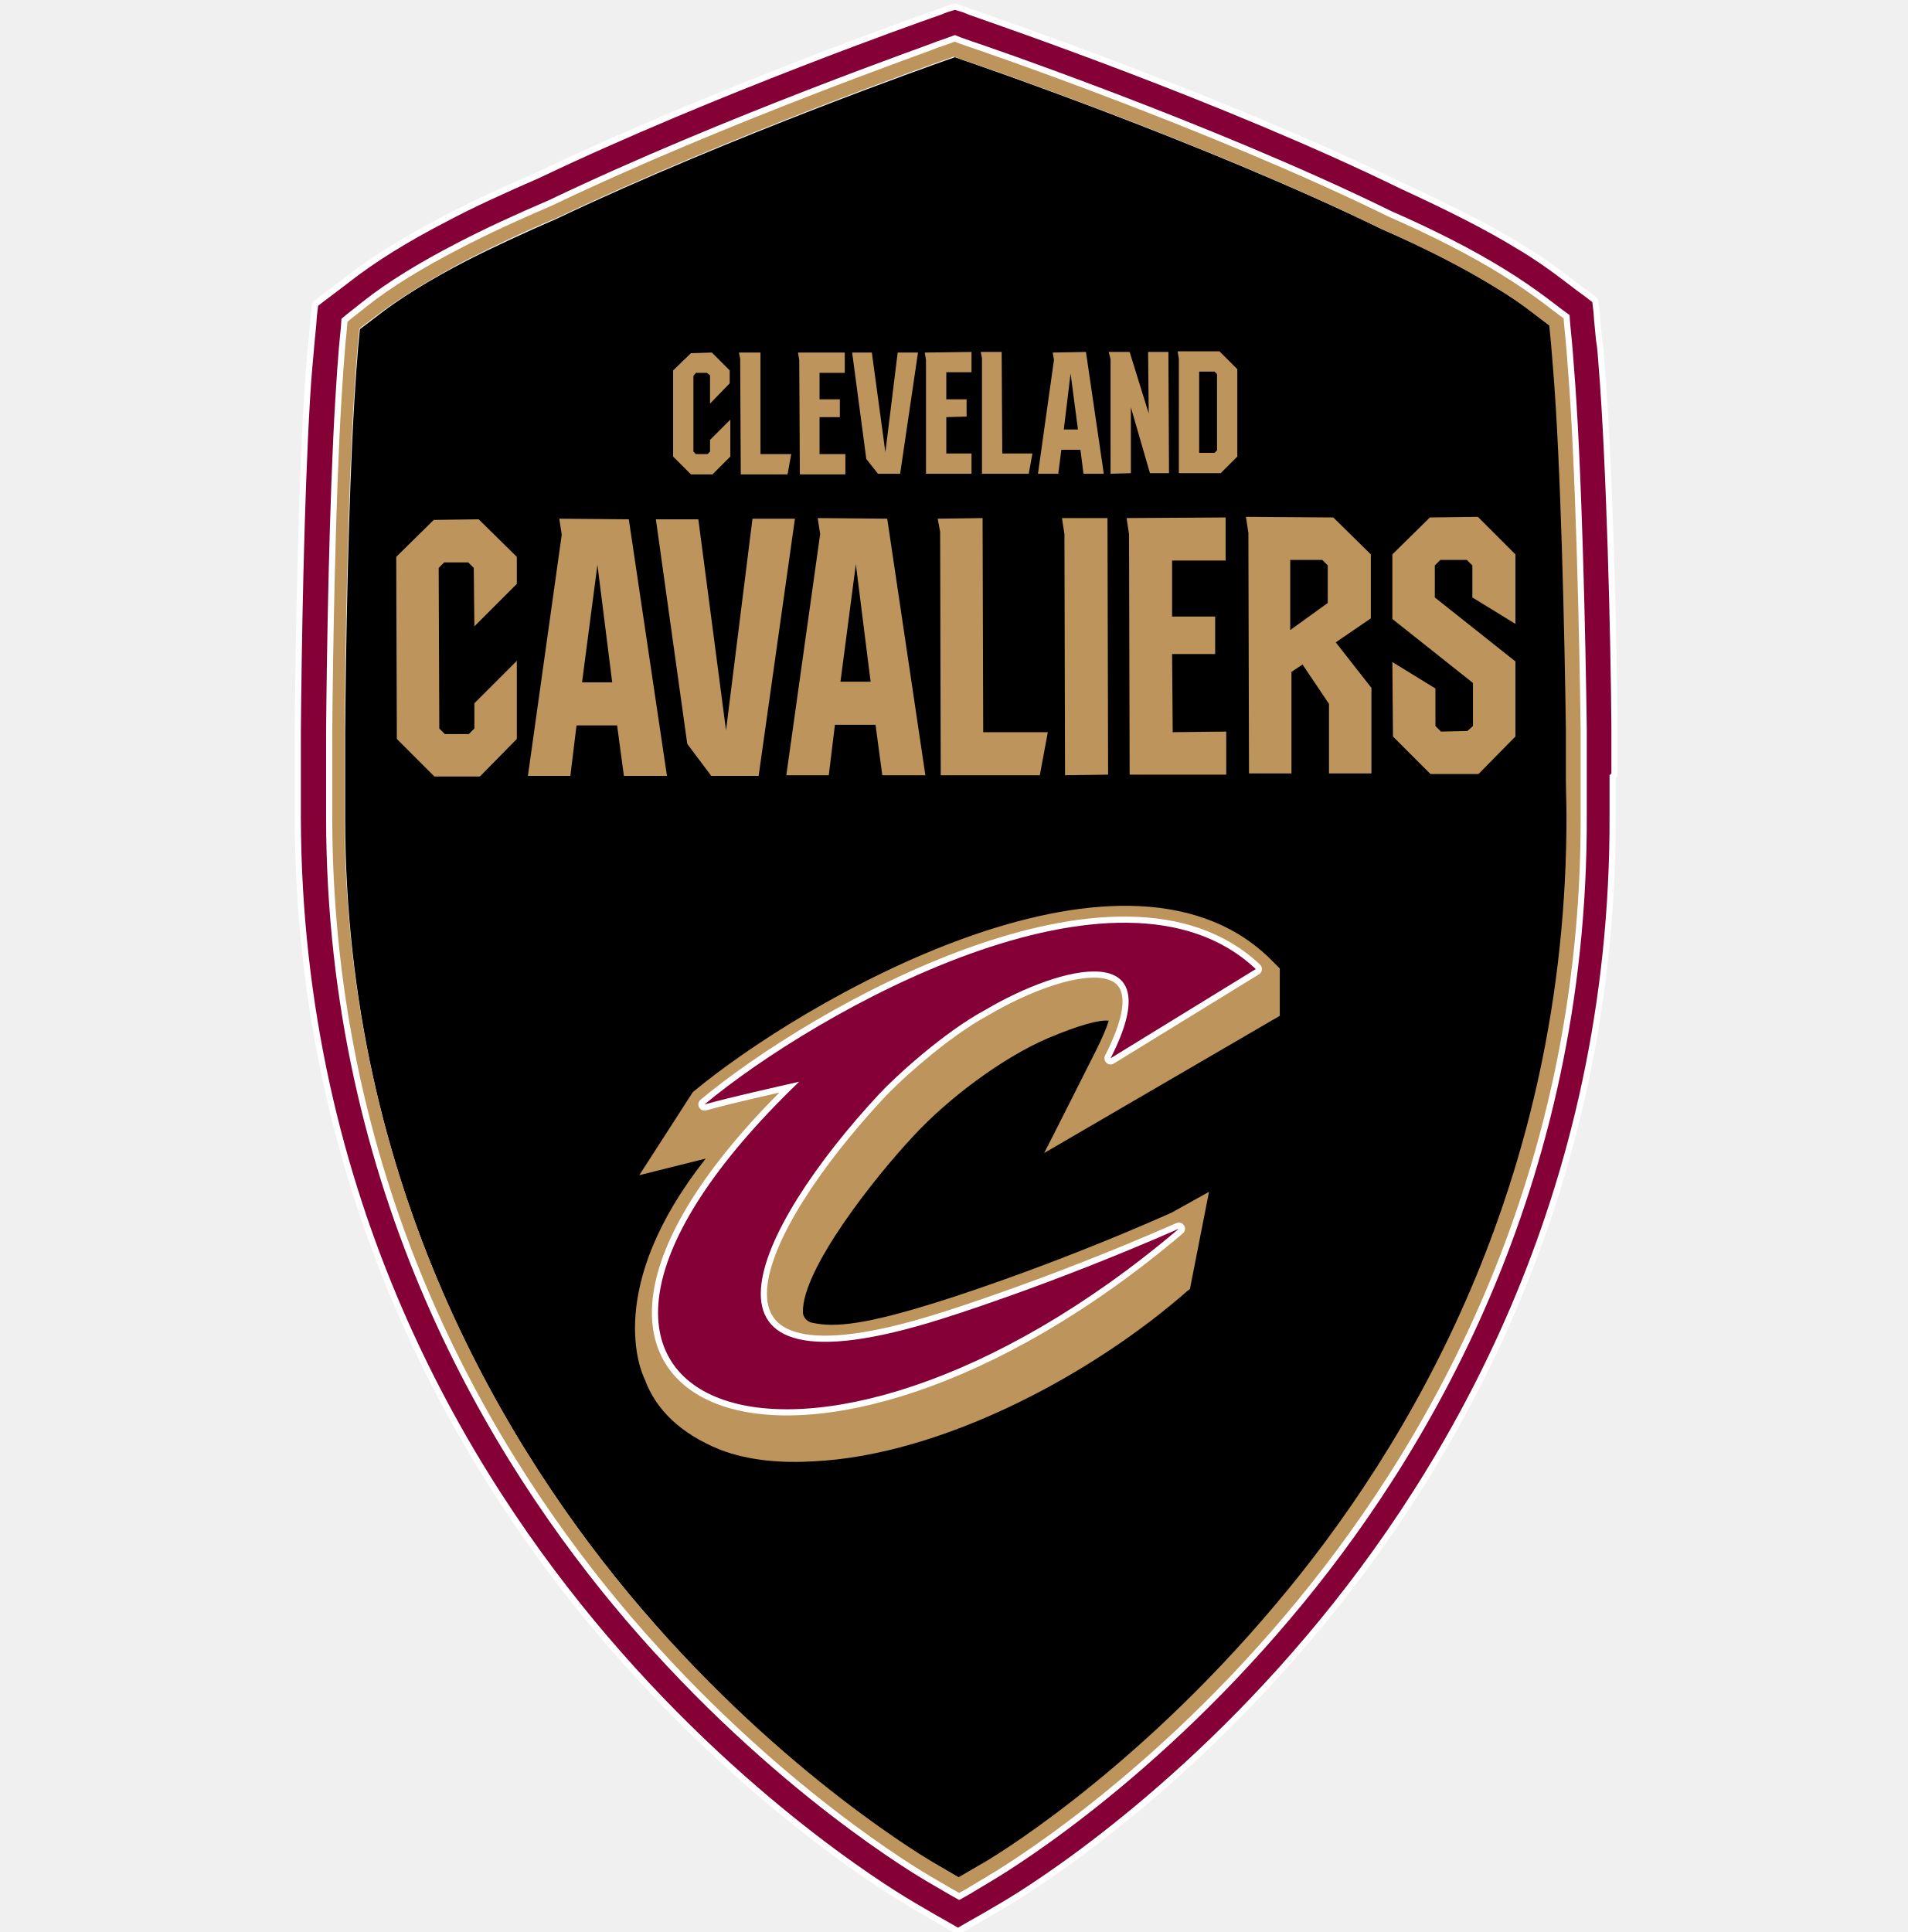
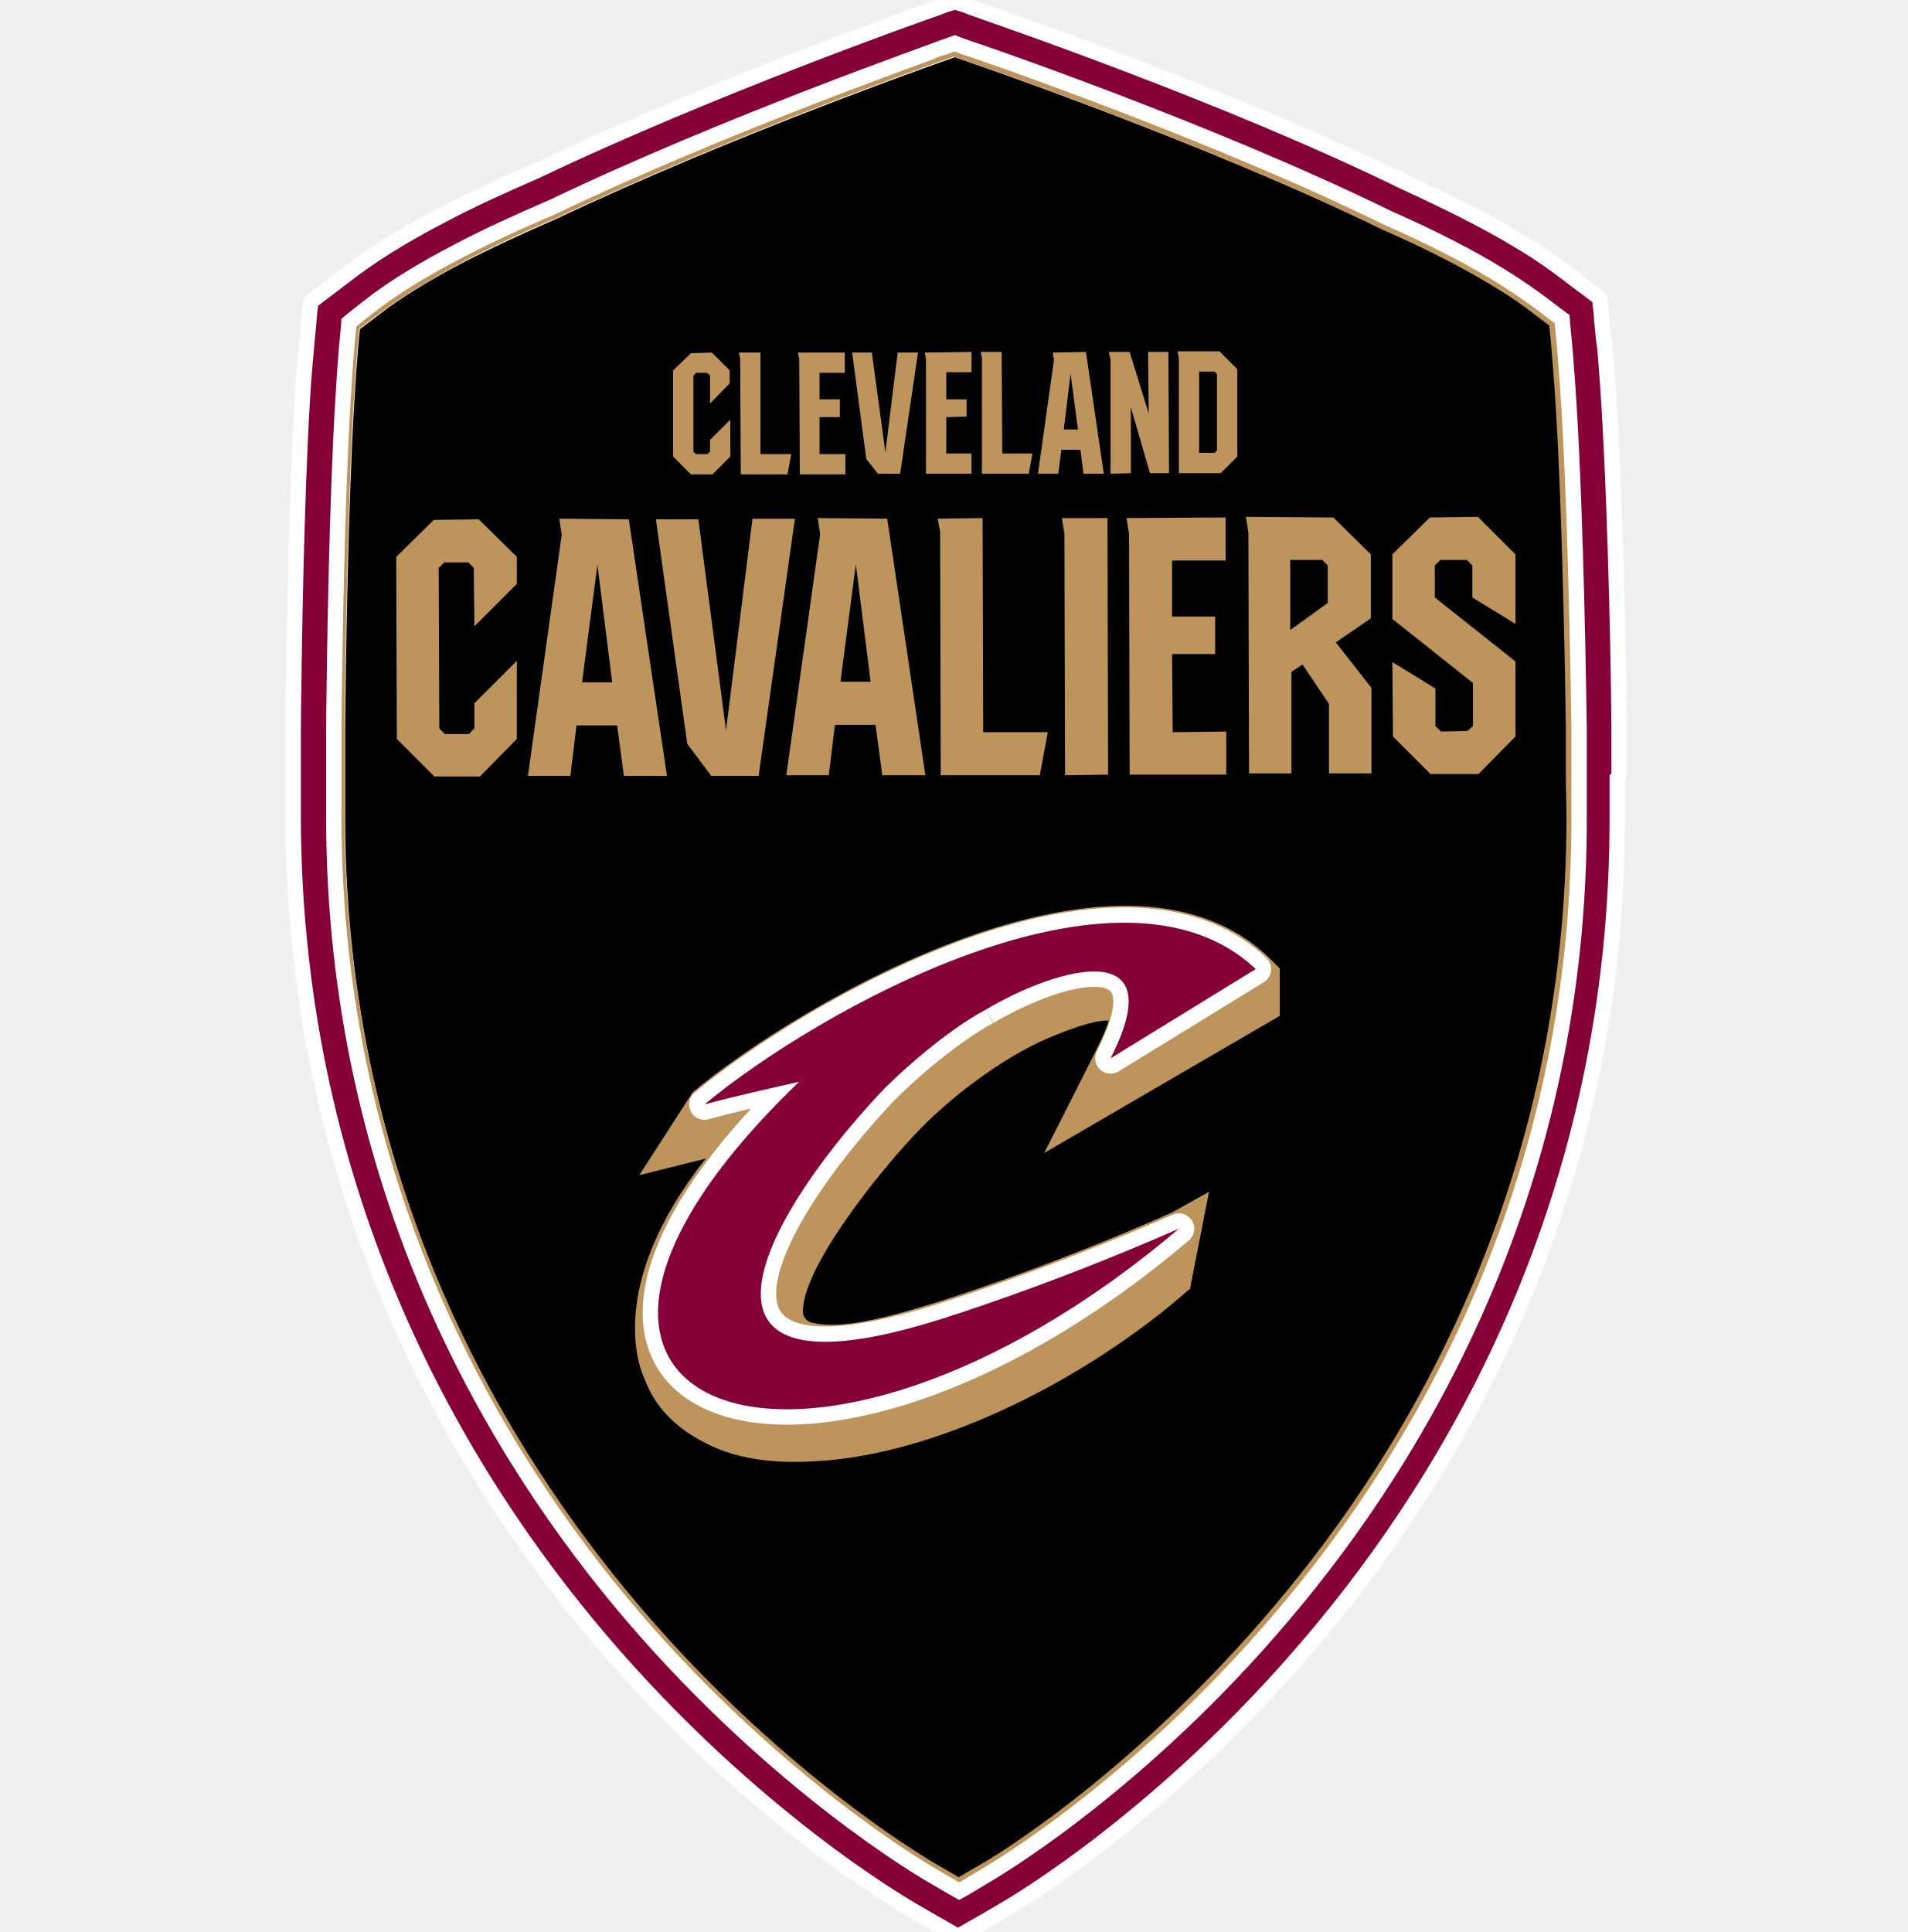
<svg xmlns="http://www.w3.org/2000/svg" version="1.1" id="Layer_2" x="0px" y="0px" viewBox="45 43 310 314" style="enable-background:new 0 0 400 400;" xml:space="preserve">
  <style type="text/css">
	.st0{fill:#BC945C;
- 		
	}
	.st1{fill:#860038; 
		stroke:#fff;
-         stroke-width:2;
+         stroke-width:5;
        paint-order:stroke fill;
        stroke-linejoin:round;
	}
	</style>
  <g>
    <path d="M299.8,175.5c0-1.8,0-3.9-0.1-6.2l0-0.4c0-0.7,0-1.4,0-2.1l0-1c0-1.2,0-2.6,0-4.2c-0.1-14.4-0.8-43.1-2.1-58.8   c-0.1-1.4-0.2-2.6-0.3-3.8L297,96l-2.5-1.9c-1.9-1.5-4.1-3-6.6-4.5c-4.9-3-11-6.2-18.2-9.3c-29.1-14.2-67.5-27.3-67.8-27.4   l-1.7-0.6l-1.7,0.6c-0.3,0.1-34.7,12.2-62.9,25.6c-5.5,2.4-10.5,4.7-14.8,6.9c-6,3.1-11,6.2-14.8,9.2l-2.5,1.9l-0.3,3.1   c-0.2,2.3-0.4,5.1-0.6,8.5c-1,16.5-1.4,41.3-1.5,54c0,1.5,0,2.9,0,4.2l0,0.1l0,0.9c0,0.7,0,1.4,0,2.2l0,0.4c0,2.3,0,4.4,0,6.2   c0.1,59.7,26.2,102.7,48.1,128.3c23.6,27.7,47.1,41.2,48.1,41.7l3.6,2.1l3.6-2.1c1-0.6,24.4-14.2,47.8-41.9   C274,278.4,299.9,235.2,299.8,175.5" />
    <path class="st0" d="M254.8,306.2c22.1-26.1,48.3-69.9,48.2-130.6c0-1.8,0-3.9,0-6.2l0-0.4c0-0.7,0-1.4,0-2.1l0-1   c0-1.3,0-2.7,0-4.2c-0.1-14.5-0.8-43.3-2.1-59c-0.1-1.5-0.2-2.7-0.3-3.8l-0.3-3.1l-0.1-1.4l-1.1-0.8l-2.5-1.9   c-2-1.5-4.3-3.1-6.9-4.7c-5-3.1-11.3-6.3-18.5-9.5c-29.1-14.2-67.8-27.4-68.2-27.6l-1.7-0.6l-1-0.4l-1.1,0.4l-1.7,0.6   c-0.3,0.1-34.7,12.2-63.1,25.8c-5.6,2.4-10.6,4.7-15,7c-6.2,3.2-11.3,6.4-15.3,9.5l-2.5,1.9l-1.1,0.9l-0.1,1.4l-0.3,3.1   c-0.2,2.3-0.4,5.2-0.6,8.6c-1,16.5-1.4,41.4-1.5,54.2c0,1.5,0,2.9,0,4.2l0,0.1l0,0.8c0,0.8,0,1.5,0,2.2l0,0.3c0,2.4,0,4.5,0,6.2   c0.2,60.7,26.6,104.4,48.8,130.4c24,28.1,47.9,41.9,48.9,42.4l3.6,2.1l1.6,0.9l1.6-0.9l3.6-2.1C207.1,348.2,231,334.4,254.8,306.2    M204.4,346l-3.6,2.1l-3.6-2.1c-1-0.6-24.4-14.1-48.1-41.7c-21.8-25.6-47.9-68.6-48.1-128.3c0-1.8,0-3.9,0-6.2l0-0.4   c0-0.7,0-1.4,0-2.2l0-0.9l0-0.1c0-1.2,0-2.6,0-4.2c0.1-12.7,0.5-37.6,1.5-54c0.2-3.4,0.4-6.2,0.6-8.5l0.3-3.1l2.5-1.9   c3.8-2.9,8.8-6,14.8-9.2c4.3-2.2,9.3-4.6,14.8-6.9C163.7,65,198,52.9,198.3,52.8l1.7-0.6l1.7,0.6c0.4,0.1,38.8,13.2,67.8,27.4   c7.2,3.2,13.3,6.3,18.2,9.3c2.5,1.5,4.7,3,6.6,4.5l2.5,1.9l0.3,3.1c0.1,1.1,0.2,2.4,0.3,3.7c1.3,15.6,1.9,44.3,2.1,58.8   c0,1.5,0,2.9,0,4.2l0,1c0,0.7,0,1.4,0,2.1l0,0.4c0,2.3,0.1,4.4,0.1,6.2c0.1,59.7-25.7,102.9-47.4,128.5   C228.7,331.8,205.4,345.5,204.4,346" />
    <path class="st1" d="M306.9,168.7c0-0.7,0-1.3,0-2l0-1c0-1.3,0-2.7,0-4.2c-0.1-14.5-0.8-43.5-2.1-59.3c-0.1-1.5-0.2-2.8-0.4-3.9   l-0.3-3.1l-0.1-1.4l-0.2-1.7l-1.3-1l-1.1-0.8l-2.5-1.9c-2.1-1.6-4.5-3.3-7.2-4.9c-5.2-3.2-11.6-6.4-19-9.8   c-29-14.2-66.9-27.1-68.5-27.7l-1.7-0.6l-1-0.4l-1.3-0.4l-1.3,0.4l-1,0.4l-1.7,0.6c-0.3,0.1-35,12.3-63.5,25.9   c-5.5,2.4-10.6,4.7-15.1,7.1c-6.4,3.3-11.7,6.6-15.9,9.9l-2.5,1.9L98,91.7l-1.3,1l-0.2,1.7l-0.1,1.4l-0.3,3.1   c-0.2,2.4-0.5,5.3-0.7,8.8c-1,16.6-1.4,41.6-1.5,54.4c0,1.5,0,2.9,0,4.2l0,0l0,0.2l0,0.8c0,0.8,0,1.6,0,2.3l0,0.3   c0,2.3,0,4.4,0,6.1c0.2,61.9,27.2,106.4,49.8,132.9c24.4,28.6,48.9,42.7,49.9,43.3l3.6,2.1l1.6,0.9l1.9,1.1l1.9-1.1l1.6-0.9   l3.6-2.1c1-0.6,25.4-14.7,49.7-43.5c22.5-26.6,49.3-71.3,49.1-133.2c0-1.8,0-3.9,0-6.2l0-0.3L306.9,168.7z M202.5,350.9l-1.6,0.9   l-1.6-0.9l-3.6-2.1c-1-0.6-24.9-14.4-48.9-42.4c-22.2-26-48.7-69.7-48.8-130.4c0-1.7,0-3.8,0-6.2l0-0.3c0-0.7,0-1.5,0-2.2l0-0.8   l0-0.2c0-1.3,0-2.7,0-4.2c0.1-12.7,0.5-37.7,1.5-54.2c0.2-3.4,0.4-6.3,0.6-8.6l0.3-3.1l0.1-1.4l1.1-0.9L104,92   c3.9-3.1,9.1-6.3,15.3-9.5c4.4-2.3,9.4-4.6,15-7c28.4-13.6,62.8-25.6,63.1-25.8l1.7-0.6l1.1-0.4l1,0.4l1.7,0.6   c0.4,0.1,39.1,13.3,68.2,27.6c7.3,3.2,13.5,6.4,18.5,9.5c2.6,1.6,4.9,3.2,6.9,4.7l2.5,1.9l1.1,0.8l0.1,1.4l0.3,3.1   c0.1,1.1,0.2,2.3,0.3,3.8c1.3,15.7,1.9,44.5,2.1,59c0,1.5,0,2.9,0,4.2l0,1c0,0.7,0,1.4,0,2.2l0,0.4c0,2.3,0,4.4,0,6.2   c0.2,60.7-26.1,104.5-48.2,130.6c-23.8,28.2-47.7,42.1-48.7,42.7L202.5,350.9z" />
    <path class="st0" d="M253,208.1l0-7.7l-1.9-1.9c-24.2-22.9-76,7.4-93.5,22l-8.7,13.5l10.8-2.7c-16.5,20.9-10.6,34.5-9.9,35.9   c1.8,4.9,5.8,8.8,12.2,11.4c4.9,1.9,10.5,2.2,15.3,1.9c20.6-1,45-13.9,60.7-27.7l0.4-0.3l3.1-15.8l-6.1,3.4   c-21.2,9.4-38.3,14.6-38.3,14.6c-11.2,3.5-16.3,4.1-20,3.3l-0.4-0.1c-1-0.4-1.2-1.3-1.2-1.6c-0.2-7,11.8-22.1,17.9-28.6   c5.6-6.1,14.5-12.8,22-16c5-2.1,8.3-3,9.8-2.8c-0.4,1.3-1.1,2.9-2.1,4.9c0,0-8,15.9-8.4,16.6L253,208.1z" />
    <path class="st1" d="M205.2,207.1c-6.9,3.7-14.9,11.1-17.3,13.7c-20.2,21.7-34.4,50.6,10,36.6c0,0,17.3-5.3,38.7-14.7   c-60.6,51.4-117.9,30.1-61.7-23.9c-5.1,1.2-10.3,2.3-15.4,3.7c18-15,67.4-43,89.6-22l-23.6,14.5   C235.6,195.2,217.4,199.9,205.2,207.1" />
    <polygon class="st0" points="160.7,100.3 163.6,103.2 163.6,105.3 160.4,108.6 160.4,104 159.9,103.6 158.1,103.6 157.7,104.1    157.7,116.4 158.1,116.8 160,116.8 160.4,116.4 160.4,114.5 163.7,111.2 163.7,117.2 160.8,120.1 157.3,120.1 154.4,117.2    154.4,103.2 157.3,100.4  " />
    <polygon class="st0" points="168.6,100.3 168.6,116.8 173.6,116.8 173,120.1 165.4,120.1 165.3,101.3 165.1,100.3  " />
    <polygon class="st0" points="182.3,100.3 182.3,103.6 178.2,103.6 178.2,107.9 181.5,107.9 181.5,110.8 178.2,110.8 178.2,116.8    182.4,116.8 182.4,120.1 175,120.1 174.9,101.5 174.7,100.3  " />
    <polygon class="st0" points="194.2,100.3 191.3,120 187.7,120 185.8,117.6 183.5,100.3 186.7,100.3 188.9,116.5 190.9,100.3  " />
    <polygon class="st0" points="202.9,100.2 202.9,103.5 198.8,103.5 198.8,107.9 202.1,107.9 202.1,110.7 198.8,110.8 198.8,116.7    202.9,116.7 202.9,120 195.5,120 195.5,101.5 195.3,100.3  " />
    <polygon class="st0" points="207.8,100.2 207.9,116.7 212.8,116.7 212.2,120 204.6,120 204.6,101.2 204.4,100.2  " />
    <path class="st0" d="M221.5,100.2l2.9,19.8l-3.3,0l-0.5-3.9l-3.1,0L217,120l-3.3,0l2.6-18.5l-0.2-1.2L221.5,100.2z M217.9,112.8   l2.3,0l-1.2-9.1L217.9,112.8z" />
    <polygon class="st0" points="235,119.9 231.9,119.9 228.8,109.2 228.8,109.2 228.8,119.9 225.5,120 225.5,101.4 225.2,100.2    228.6,100.2 231.7,110.2 231.6,100.2 234.9,100.2  " />
    <path class="st0" d="M246.1,103l0,14.2l-2.7,2.7l-6.8,0l0-18.6l-0.2-1.2l6.8,0L246.1,103z M242.8,103.8l-0.4-0.4l-2.5,0l0,13.2   l2.5,0l0.4-0.4L242.8,103.8z" />
    <polygon class="st0" points="122.8,127.4 129,133.5 129,137.9 122.1,144.8 122,135.3 121.1,134.4 117.2,134.4 116.3,135.3    116.4,161.4 117.3,162.3 121.2,162.3 122.1,161.4 122.1,157.3 129,150.4 129,163.1 123,169.2 115.6,169.2 109.5,163.1 109.4,133.5    115.5,127.5  " />
    <path class="st0" d="M147.2,127.4l6.2,41.7l-7,0l-1.1-8.2l-6.6,0l-1,8.2l-6.9,0l5.5-39.2l-0.4-2.6L147.2,127.4z M139.6,153.9l4.9,0   l-2.4-19.1L139.6,153.9z" />
    <polygon class="st0" points="174.2,127.3 168.3,169.1 160.6,169.1 156.7,163.9 151.6,127.4 158.5,127.4 163,161.7 167.3,127.3  " />
    <path class="st0" d="M189.2,127.3l6.2,41.7l-7,0l-1.1-8.2l-6.6,0l-1,8.2l-6.9,0l5.5-39.2l-0.4-2.6L189.2,127.3z M181.6,153.8l4.9,0   l-2.4-19.1L181.6,153.8z" />
    <polygon class="st0" points="204.7,127.2 204.8,162 215.3,162 214,169 197.9,169 197.8,129.4 197.4,127.3  " />
    <polygon class="st0" points="225,127.2 225.1,168.9 218.1,169 218,129.8 217.6,127.2  " />
    <polygon class="st0" points="244.2,127.1 244.2,134.1 235.5,134.1 235.5,143.2 242.5,143.2 242.5,149.3 235.5,149.3 235.6,162    244.3,161.9 244.3,168.9 228.6,168.9 228.5,129.8 228.1,127.2  " />
    <path class="st0" d="M261.7,127.1l6.1,6l0,10.4l-5.7,3.9l5.8,7.4l0,13.9l-6.9,0l0-11.3l-4.3-6.4l-1.8,1.2l0,16.5l-6.9,0l-0.1-39.1   l-0.4-2.6L261.7,127.1z M254.7,145.4l6.1-4.4l0-6.1l-0.9-0.9l-5.2,0L254.7,145.4z" />
    <polygon class="st0" points="284.3,140.1 284.3,134.9 283.4,134 279.1,134 278.2,134.9 278.2,140.1 291.3,150.5 291.3,162.7    285.3,168.8 277.5,168.8 271.4,162.7 271.3,150.6 278.3,154.9 278.3,161 279.2,161.9 283.5,161.8 284.4,161 284.4,154 271.3,143.6    271.3,133.1 277.4,127.1 285.2,127 291.3,133.1 291.3,144.4  " />
  </g>
</svg>
